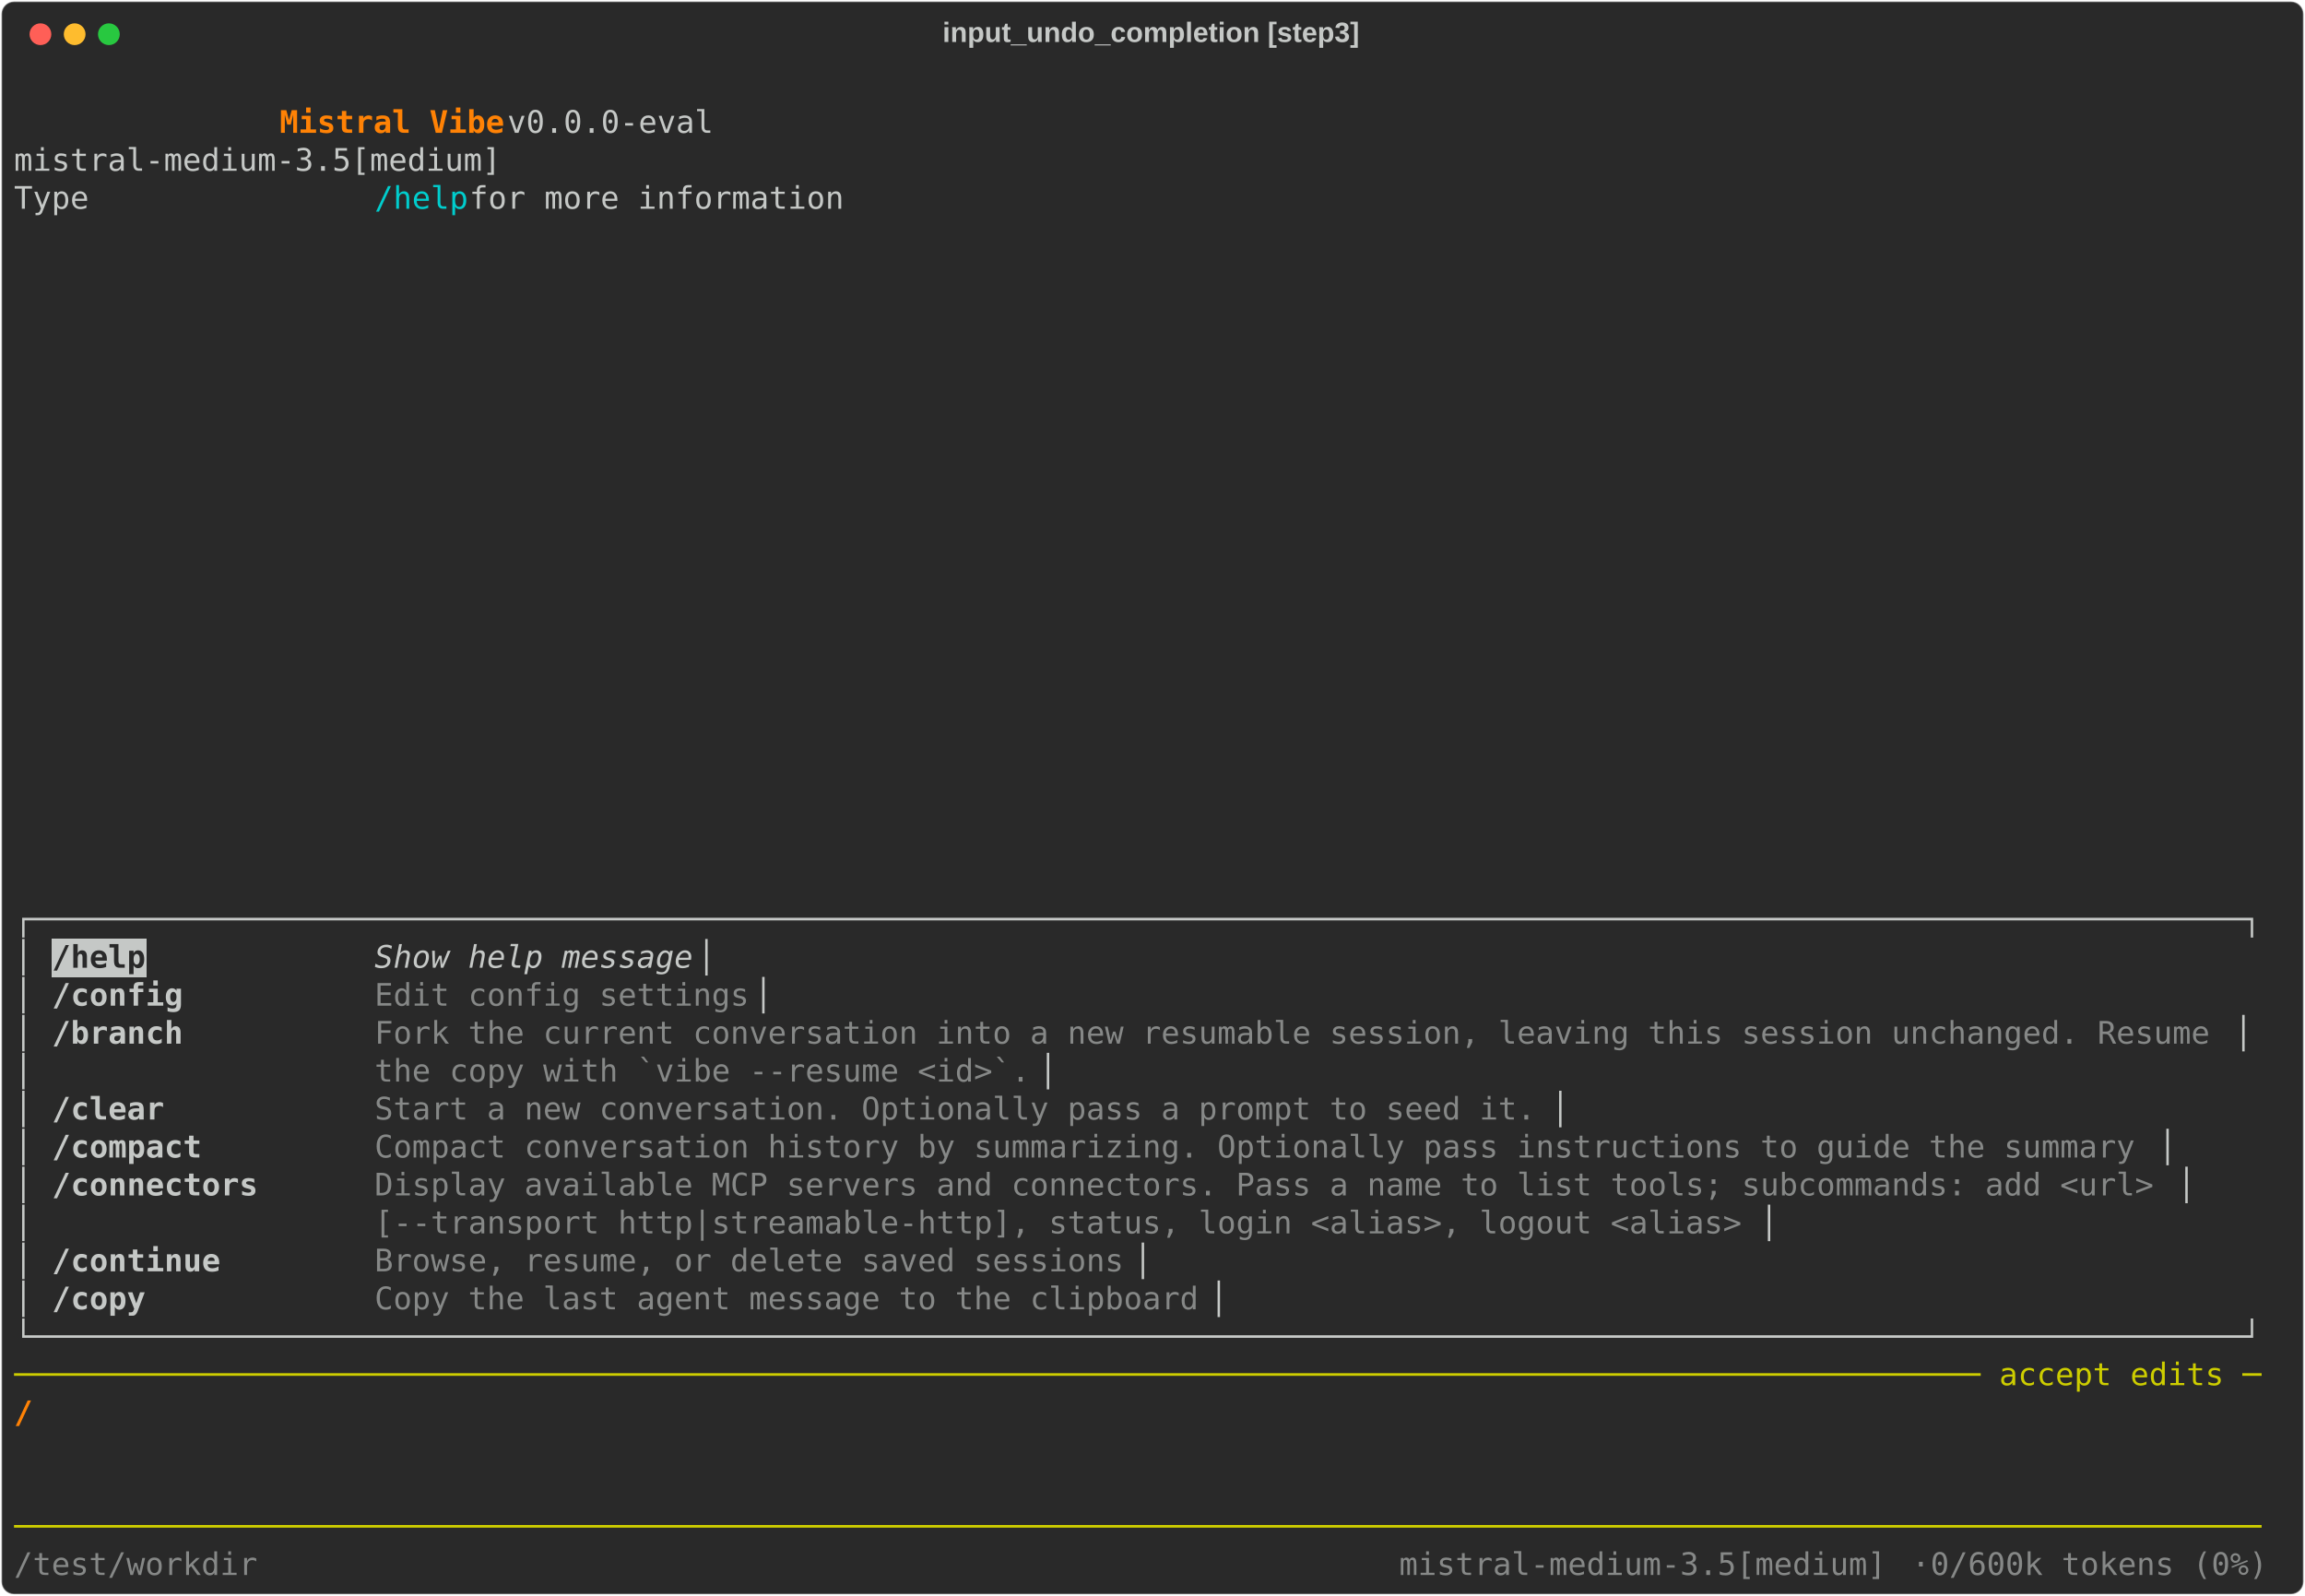
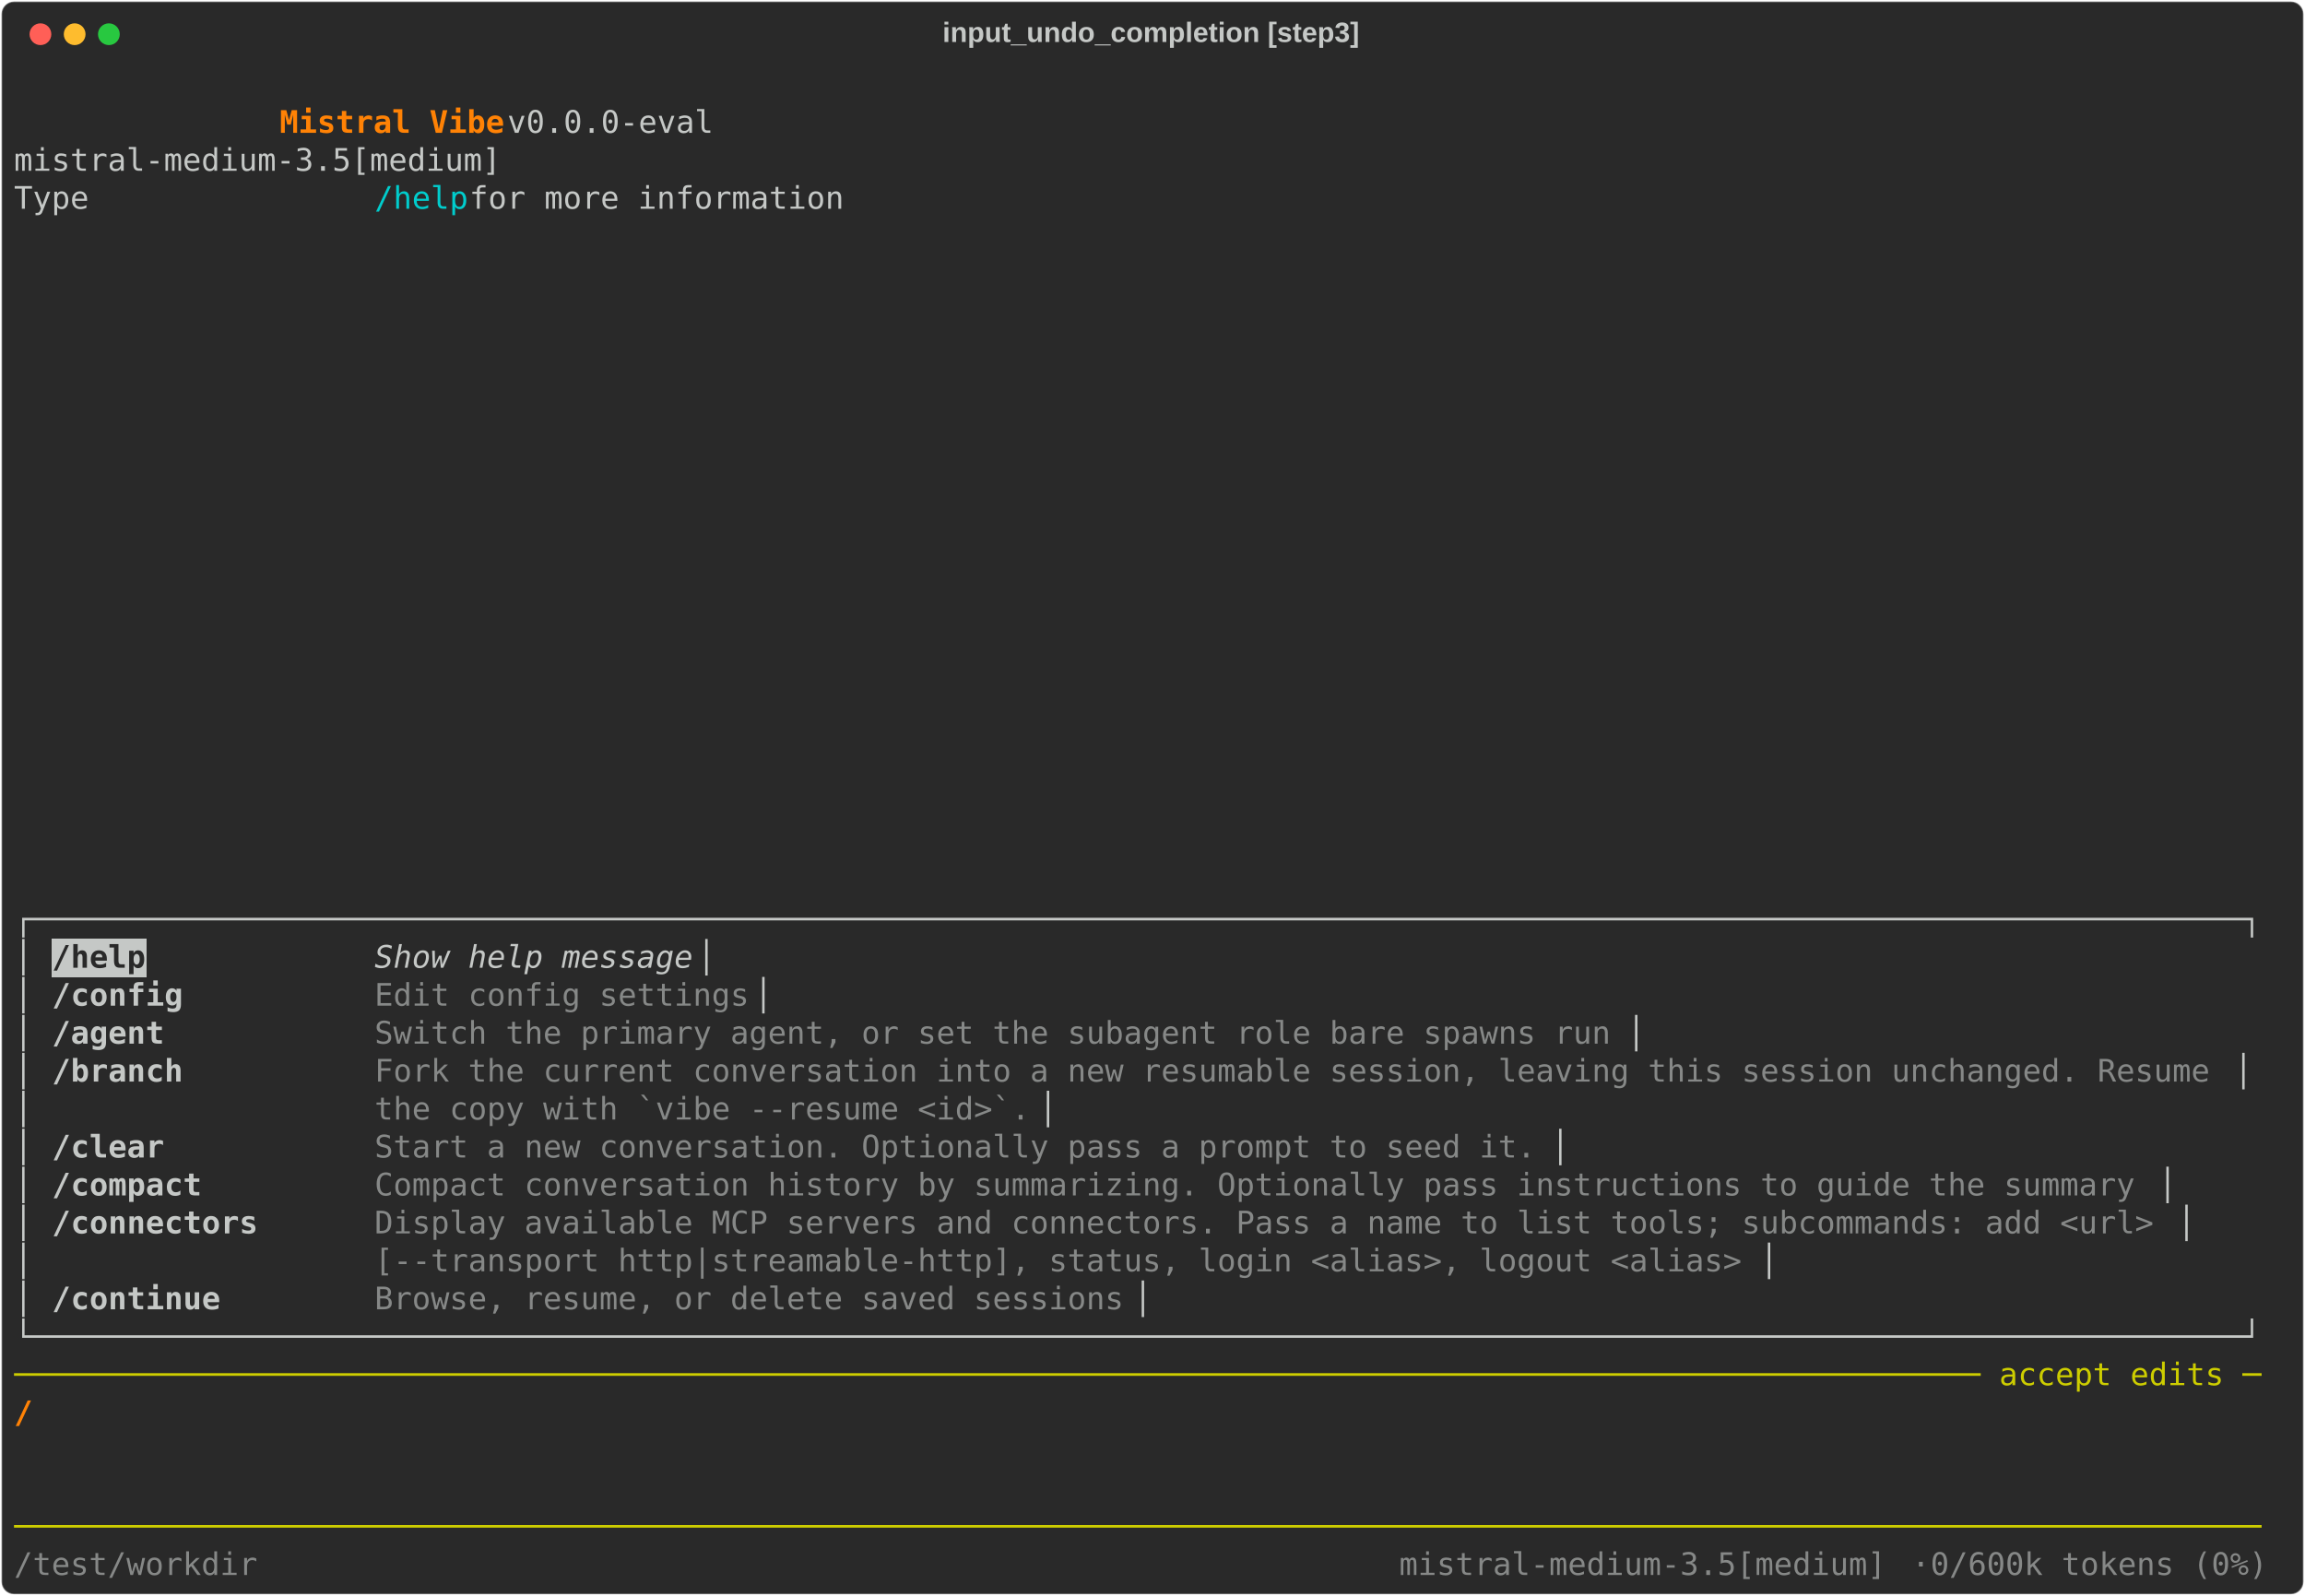
<svg xmlns="http://www.w3.org/2000/svg" class="rich-terminal" viewBox="0 0 1482 1026.0">
  <style>

    @font-face {
        font-family: "Fira Code";
        src: local("FiraCode-Regular"),
                url("https://cdnjs.cloudflare.com/ajax/libs/firacode/6.2.0/woff2/FiraCode-Regular.woff2") format("woff2"),
                url("https://cdnjs.cloudflare.com/ajax/libs/firacode/6.2.0/woff/FiraCode-Regular.woff") format("woff");
        font-style: normal;
        font-weight: 400;
    }
    @font-face {
        font-family: "Fira Code";
        src: local("FiraCode-Bold"),
                url("https://cdnjs.cloudflare.com/ajax/libs/firacode/6.2.0/woff2/FiraCode-Bold.woff2") format("woff2"),
                url("https://cdnjs.cloudflare.com/ajax/libs/firacode/6.2.0/woff/FiraCode-Bold.woff") format("woff");
        font-style: bold;
        font-weight: 700;
    }

    .vibe-matrix {
        font-family: Fira Code, monospace;
        font-size: 20px;
        line-height: 24.4px;
        font-variant-east-asian: full-width;
    }

    .vibe-title {
        font-size: 18px;
        font-weight: bold;
        font-family: arial;
    }

    .vibe-r1 { fill: #c5c8c6 }
.vibe-r2 { fill: #ff8205;font-weight: bold }
.vibe-r3 { fill: #00cdcd }
.vibe-r4 { fill: #292929;font-weight: bold }
.vibe-r5 { fill: #c5c8c6;font-style: italic; }
.vibe-r6 { fill: #c5c8c6;font-weight: bold }
.vibe-r7 { fill: #868887 }
.vibe-r8 { fill: #cdcd00 }
.vibe-r9 { fill: #000000 }
    </style>
  <defs>
    <clipPath id="vibe-clip-terminal">
      <rect x="0" y="0" width="1463.0" height="975.0" />
    </clipPath>
    <clipPath id="vibe-line-0">
      <rect x="0" y="1.5" width="1464" height="24.65" />
    </clipPath>
    <clipPath id="vibe-line-1">
      <rect x="0" y="25.9" width="1464" height="24.65" />
    </clipPath>
    <clipPath id="vibe-line-2">
      <rect x="0" y="50.3" width="1464" height="24.65" />
    </clipPath>
    <clipPath id="vibe-line-3">
      <rect x="0" y="74.7" width="1464" height="24.65" />
    </clipPath>
    <clipPath id="vibe-line-4">
      <rect x="0" y="99.1" width="1464" height="24.65" />
    </clipPath>
    <clipPath id="vibe-line-5">
      <rect x="0" y="123.5" width="1464" height="24.65" />
    </clipPath>
    <clipPath id="vibe-line-6">
      <rect x="0" y="147.9" width="1464" height="24.65" />
    </clipPath>
    <clipPath id="vibe-line-7">
      <rect x="0" y="172.3" width="1464" height="24.65" />
    </clipPath>
    <clipPath id="vibe-line-8">
      <rect x="0" y="196.7" width="1464" height="24.65" />
    </clipPath>
    <clipPath id="vibe-line-9">
      <rect x="0" y="221.1" width="1464" height="24.65" />
    </clipPath>
    <clipPath id="vibe-line-10">
      <rect x="0" y="245.5" width="1464" height="24.65" />
    </clipPath>
    <clipPath id="vibe-line-11">
      <rect x="0" y="269.9" width="1464" height="24.65" />
    </clipPath>
    <clipPath id="vibe-line-12">
      <rect x="0" y="294.3" width="1464" height="24.65" />
    </clipPath>
    <clipPath id="vibe-line-13">
      <rect x="0" y="318.7" width="1464" height="24.65" />
    </clipPath>
    <clipPath id="vibe-line-14">
      <rect x="0" y="343.1" width="1464" height="24.65" />
    </clipPath>
    <clipPath id="vibe-line-15">
      <rect x="0" y="367.5" width="1464" height="24.65" />
    </clipPath>
    <clipPath id="vibe-line-16">
      <rect x="0" y="391.9" width="1464" height="24.65" />
    </clipPath>
    <clipPath id="vibe-line-17">
      <rect x="0" y="416.3" width="1464" height="24.65" />
    </clipPath>
    <clipPath id="vibe-line-18">
      <rect x="0" y="440.7" width="1464" height="24.65" />
    </clipPath>
    <clipPath id="vibe-line-19">
      <rect x="0" y="465.1" width="1464" height="24.65" />
    </clipPath>
    <clipPath id="vibe-line-20">
      <rect x="0" y="489.5" width="1464" height="24.65" />
    </clipPath>
    <clipPath id="vibe-line-21">
      <rect x="0" y="513.9" width="1464" height="24.65" />
    </clipPath>
    <clipPath id="vibe-line-22">
      <rect x="0" y="538.3" width="1464" height="24.65" />
    </clipPath>
    <clipPath id="vibe-line-23">
      <rect x="0" y="562.7" width="1464" height="24.65" />
    </clipPath>
    <clipPath id="vibe-line-24">
      <rect x="0" y="587.1" width="1464" height="24.65" />
    </clipPath>
    <clipPath id="vibe-line-25">
      <rect x="0" y="611.5" width="1464" height="24.65" />
    </clipPath>
    <clipPath id="vibe-line-26">
      <rect x="0" y="635.9" width="1464" height="24.65" />
    </clipPath>
    <clipPath id="vibe-line-27">
      <rect x="0" y="660.3" width="1464" height="24.65" />
    </clipPath>
    <clipPath id="vibe-line-28">
      <rect x="0" y="684.7" width="1464" height="24.65" />
    </clipPath>
    <clipPath id="vibe-line-29">
      <rect x="0" y="709.1" width="1464" height="24.65" />
    </clipPath>
    <clipPath id="vibe-line-30">
      <rect x="0" y="733.5" width="1464" height="24.65" />
    </clipPath>
    <clipPath id="vibe-line-31">
      <rect x="0" y="757.9" width="1464" height="24.65" />
    </clipPath>
    <clipPath id="vibe-line-32">
      <rect x="0" y="782.3" width="1464" height="24.65" />
    </clipPath>
    <clipPath id="vibe-line-33">
      <rect x="0" y="806.7" width="1464" height="24.65" />
    </clipPath>
    <clipPath id="vibe-line-34">
      <rect x="0" y="831.1" width="1464" height="24.65" />
    </clipPath>
    <clipPath id="vibe-line-35">
      <rect x="0" y="855.5" width="1464" height="24.65" />
    </clipPath>
    <clipPath id="vibe-line-36">
      <rect x="0" y="879.9" width="1464" height="24.65" />
    </clipPath>
    <clipPath id="vibe-line-37">
      <rect x="0" y="904.3" width="1464" height="24.65" />
    </clipPath>
    <clipPath id="vibe-line-38">
      <rect x="0" y="928.7" width="1464" height="24.65" />
    </clipPath>
  </defs>
  <rect fill="#292929" stroke="rgba(255,255,255,0.35)" stroke-width="1" x="1" y="1" width="1480" height="1024" rx="8" />
  <text class="vibe-title" fill="#c5c8c6" text-anchor="middle" x="740" y="27">input_undo_completion [step3]</text>
  <g transform="translate(26,22)">
    <circle cx="0" cy="0" r="7" fill="#ff5f57" />
    <circle cx="22" cy="0" r="7" fill="#febc2e" />
    <circle cx="44" cy="0" r="7" fill="#28c840" />
  </g>
  <g transform="translate(9, 41)" clip-path="url(#vibe-clip-terminal)">
    <rect fill="#c5c8c6" x="24.4" y="562.7" width="61" height="24.65" shape-rendering="crispEdges" />
    <g class="vibe-matrix">
      <text class="vibe-r1" x="1464" y="20" textLength="12.2" clip-path="url(#vibe-line-0)">
</text>
      <text class="vibe-r2" x="170.8 183 195.2 207.4 219.6 231.8 244 256.2 268.4 280.6 292.8 305" y="44.4" clip-path="url(#vibe-line-1)" style="font-variant-ligatures:none;font-kerning:none">Mistral Vibe</text>
      <text class="vibe-r1" x="317.2 329.4 341.6 353.8 366 378.2 390.4 402.6 414.8 427 439.2 451.4 463.6 475.8 488 500.2 512.4 524.6 536.8 549 561.2 573.4 585.6 597.8 610 622.2 634.4 646.6 658.8 671 683.2 695.4 707.6 719.8 732 744.2 756.4 768.6 780.8 793 805.2 817.4 829.6 841.8 854 866.2 878.4 890.6 902.8 915 927.2 939.4 951.6 963.8 976 988.2 1000.4 1012.6 1024.8 1037 1049.2 1061.4 1073.6 1085.8 1098 1110.2 1122.4 1134.6 1146.8 1159 1171.2 1183.4 1195.6 1207.8 1220 1232.2 1244.4 1256.6 1268.8 1281 1293.2 1305.4 1317.6 1329.8 1342 1354.2 1366.4 1378.6 1390.8 1403 1415.2 1427.4 1439.6 1451.8" y="44.4" clip-path="url(#vibe-line-1)" style="font-variant-ligatures:none;font-kerning:none"> v0.0.0-eval                                                                                  </text>
      <text class="vibe-r1" x="1464" y="44.4" textLength="12.2" clip-path="url(#vibe-line-1)">
</text>
      <text class="vibe-r1" x="0 12.2 24.4 36.6 48.8 61 73.2 85.4 97.6 109.8 122 134.2 146.4 158.6 170.8 183 195.2 207.4 219.6 231.8 244 256.2 268.4 280.6 292.8 305 317.2 329.4 341.6 353.8 366 378.2 390.4 402.6 414.8 427 439.2 451.4 463.6 475.8 488 500.2 512.4 524.6 536.8 549 561.2 573.4 585.6 597.8 610 622.2 634.4 646.6 658.8 671 683.2 695.4 707.6 719.8 732 744.2 756.4 768.6 780.8 793 805.2 817.4 829.6 841.8 854 866.2 878.4 890.6 902.8 915 927.2 939.4 951.6 963.8 976 988.2 1000.4 1012.6 1024.8 1037 1049.2 1061.4 1073.6 1085.8 1098 1110.2 1122.4 1134.6 1146.8 1159 1171.2 1183.4 1195.6 1207.8 1220 1232.2 1244.4 1256.6 1268.8 1281 1293.2 1305.4 1317.6 1329.8 1342 1354.2 1366.4 1378.6 1390.8 1403 1415.2 1427.4 1439.6 1451.8" y="68.8" clip-path="url(#vibe-line-2)" style="font-variant-ligatures:none;font-kerning:none">              mistral-medium-3.5[medium]                                                                                </text>
      <text class="vibe-r1" x="1464" y="68.8" textLength="12.2" clip-path="url(#vibe-line-2)">
</text>
      <text class="vibe-r1" x="0 12.2 24.4 36.6 48.8 61 73.2 85.4 97.6 109.8 122 134.2 146.4 158.6 170.8 183 195.2 207.4 219.6" y="93.2" clip-path="url(#vibe-line-3)" style="font-variant-ligatures:none;font-kerning:none">              Type </text>
      <text class="vibe-r3" x="231.8 244 256.2 268.4 280.6" y="93.2" clip-path="url(#vibe-line-3)" style="font-variant-ligatures:none;font-kerning:none">/help</text>
      <text class="vibe-r1" x="292.8 305 317.2 329.4 341.6 353.8 366 378.2 390.4 402.6 414.8 427 439.2 451.4 463.6 475.8 488 500.2 512.4 524.6 536.8 549 561.2 573.4 585.6 597.8 610 622.2 634.4 646.6 658.8 671 683.2 695.4 707.6 719.8 732 744.2 756.4 768.6 780.8 793 805.2 817.4 829.6 841.8 854 866.2 878.4 890.6 902.8 915 927.2 939.4 951.6 963.8 976 988.2 1000.4 1012.6 1024.8 1037 1049.2 1061.4 1073.6 1085.8 1098 1110.2 1122.4 1134.6 1146.8 1159 1171.2 1183.4 1195.6 1207.8 1220 1232.2 1244.4 1256.6 1268.8 1281 1293.2 1305.4 1317.6 1329.8 1342 1354.2 1366.4 1378.6 1390.8 1403 1415.2 1427.4 1439.6 1451.8" y="93.2" clip-path="url(#vibe-line-3)" style="font-variant-ligatures:none;font-kerning:none"> for more information                                                                           </text>
      <text class="vibe-r1" x="1464" y="93.2" textLength="12.2" clip-path="url(#vibe-line-3)">
</text>
      <text class="vibe-r1" x="1464" y="117.6" textLength="12.2" clip-path="url(#vibe-line-4)">
</text>
      <text class="vibe-r1" x="1464" y="142" textLength="12.2" clip-path="url(#vibe-line-5)">
</text>
      <text class="vibe-r1" x="1464" y="166.4" textLength="12.2" clip-path="url(#vibe-line-6)">
</text>
      <text class="vibe-r1" x="1464" y="190.8" textLength="12.2" clip-path="url(#vibe-line-7)">
</text>
      <text class="vibe-r1" x="1464" y="215.2" textLength="12.2" clip-path="url(#vibe-line-8)">
</text>
      <text class="vibe-r1" x="1464" y="239.6" textLength="12.2" clip-path="url(#vibe-line-9)">
</text>
      <text class="vibe-r1" x="1464" y="264" textLength="12.2" clip-path="url(#vibe-line-10)">
</text>
      <text class="vibe-r1" x="1464" y="288.4" textLength="12.2" clip-path="url(#vibe-line-11)">
</text>
      <text class="vibe-r1" x="1464" y="312.8" textLength="12.2" clip-path="url(#vibe-line-12)">
</text>
      <text class="vibe-r1" x="1464" y="337.2" textLength="12.2" clip-path="url(#vibe-line-13)">
</text>
      <text class="vibe-r1" x="1464" y="361.6" textLength="12.2" clip-path="url(#vibe-line-14)">
</text>
      <text class="vibe-r1" x="1464" y="386" textLength="12.2" clip-path="url(#vibe-line-15)">
</text>
      <text class="vibe-r1" x="1464" y="410.4" textLength="12.2" clip-path="url(#vibe-line-16)">
</text>
      <text class="vibe-r1" x="1464" y="434.8" textLength="12.2" clip-path="url(#vibe-line-17)">
</text>
      <text class="vibe-r1" x="1464" y="459.2" textLength="12.2" clip-path="url(#vibe-line-18)">
</text>
      <text class="vibe-r1" x="1464" y="483.6" textLength="12.2" clip-path="url(#vibe-line-19)">
</text>
      <text class="vibe-r1" x="1464" y="508" textLength="12.2" clip-path="url(#vibe-line-20)">
</text>
      <text class="vibe-r1" x="1464" y="532.4" textLength="12.2" clip-path="url(#vibe-line-21)">
</text>
      <text class="vibe-r1" x="0 12.2 24.4 36.6 48.8 61 73.2 85.4 97.6 109.8 122 134.2 146.4 158.6 170.8 183 195.2 207.4 219.6 231.8 244 256.2 268.4 280.6 292.8 305 317.2 329.4 341.6 353.8 366 378.2 390.4 402.6 414.8 427 439.2 451.4 463.6 475.8 488 500.2 512.4 524.6 536.8 549 561.2 573.4 585.6 597.8 610 622.2 634.4 646.6 658.8 671 683.2 695.4 707.6 719.8 732 744.2 756.4 768.6 780.8 793 805.2 817.4 829.6 841.8 854 866.2 878.4 890.6 902.8 915 927.2 939.4 951.6 963.8 976 988.2 1000.4 1012.6 1024.8 1037 1049.2 1061.4 1073.6 1085.8 1098 1110.2 1122.4 1134.6 1146.8 1159 1171.2 1183.4 1195.6 1207.8 1220 1232.2 1244.4 1256.6 1268.8 1281 1293.2 1305.4 1317.6 1329.8 1342 1354.2 1366.4 1378.6 1390.8 1403 1415.2 1427.4 1439.6 1451.8" y="556.8" clip-path="url(#vibe-line-22)" style="font-variant-ligatures:none;font-kerning:none">┌──────────────────────────────────────────────────────────────────────────────────────────────────────────────────────┐</text>
      <text class="vibe-r1" x="1464" y="556.8" textLength="12.2" clip-path="url(#vibe-line-22)">
</text>
      <text class="vibe-r1" x="0 12.2" y="581.2" clip-path="url(#vibe-line-23)" style="font-variant-ligatures:none;font-kerning:none">│ </text>
      <text class="vibe-r4" x="24.4 36.6 48.8 61 73.2" y="581.2" clip-path="url(#vibe-line-23)" style="font-variant-ligatures:none;font-kerning:none">/help</text>
      <text class="vibe-r5" x="231.8 244 256.2 268.4 280.6 292.8 305 317.2 329.4 341.6 353.8 366 378.2 390.4 402.6 414.8 427" y="581.2" clip-path="url(#vibe-line-23)" style="font-variant-ligatures:none;font-kerning:none">Show help message</text>
      <text class="vibe-r1" x="439.2 451.4 463.6 475.8 488 500.2 512.4 524.6 536.8 549 561.2 573.4 585.6 597.8 610 622.2 634.4 646.6 658.8 671 683.2 695.4 707.6 719.8 732 744.2 756.4 768.6 780.8 793 805.2 817.4 829.6 841.8 854 866.2 878.4 890.6 902.8 915 927.2 939.4 951.6 963.8 976 988.2 1000.4 1012.6 1024.8 1037 1049.2 1061.4 1073.6 1085.8 1098 1110.2 1122.4 1134.6 1146.8 1159 1171.2 1183.4 1195.6 1207.8 1220 1232.2 1244.4 1256.6 1268.8 1281 1293.2 1305.4 1317.6 1329.8 1342 1354.2 1366.4 1378.6 1390.8 1403 1415.2 1427.4 1439.6 1451.8" y="581.2" clip-path="url(#vibe-line-23)" style="font-variant-ligatures:none;font-kerning:none">                                                                                   │</text>
      <text class="vibe-r1" x="1464" y="581.2" textLength="12.2" clip-path="url(#vibe-line-23)">
</text>
      <text class="vibe-r1" x="0 12.2" y="605.6" clip-path="url(#vibe-line-24)" style="font-variant-ligatures:none;font-kerning:none">│ </text>
      <text class="vibe-r6" x="24.4 36.6 48.8 61 73.2 85.4 97.6" y="605.6" clip-path="url(#vibe-line-24)" style="font-variant-ligatures:none;font-kerning:none">/config</text>
      <text class="vibe-r7" x="231.8 244 256.2 268.4 280.6 292.8 305 317.2 329.4 341.6 353.8 366 378.2 390.4 402.6 414.8 427 439.2 451.4 463.6" y="605.6" clip-path="url(#vibe-line-24)" style="font-variant-ligatures:none;font-kerning:none">Edit config settings</text>
      <text class="vibe-r1" x="475.8 488 500.2 512.4 524.6 536.8 549 561.2 573.4 585.6 597.8 610 622.2 634.4 646.6 658.8 671 683.2 695.4 707.6 719.8 732 744.2 756.4 768.6 780.8 793 805.2 817.4 829.6 841.8 854 866.2 878.4 890.6 902.8 915 927.2 939.4 951.6 963.8 976 988.2 1000.4 1012.6 1024.8 1037 1049.2 1061.4 1073.6 1085.8 1098 1110.2 1122.4 1134.6 1146.8 1159 1171.2 1183.4 1195.6 1207.8 1220 1232.2 1244.4 1256.6 1268.8 1281 1293.2 1305.4 1317.6 1329.8 1342 1354.2 1366.4 1378.6 1390.8 1403 1415.2 1427.4 1439.6 1451.8" y="605.6" clip-path="url(#vibe-line-24)" style="font-variant-ligatures:none;font-kerning:none">                                                                                │</text>
      <text class="vibe-r1" x="1464" y="605.6" textLength="12.2" clip-path="url(#vibe-line-24)">
</text>
      <text class="vibe-r1" x="0 12.2" y="630" clip-path="url(#vibe-line-25)" style="font-variant-ligatures:none;font-kerning:none">│ </text>
-       <text class="vibe-r6" x="24.4 36.6 48.8 61 73.2 85.4 97.6" y="630" clip-path="url(#vibe-line-25)" style="font-variant-ligatures:none;font-kerning:none">/branch</text>
-       <text class="vibe-r7" x="231.8 244 256.2 268.4 280.6 292.8 305 317.2 329.4 341.6 353.8 366 378.2 390.4 402.6 414.8 427 439.2 451.4 463.6 475.8 488 500.2 512.4 524.6 536.8 549 561.2 573.4 585.6 597.8 610 622.2 634.4 646.6 658.8 671 683.2 695.4 707.6 719.8 732 744.2 756.4 768.6 780.8 793 805.2 817.4 829.6 841.8 854 866.2 878.4 890.6 902.8 915 927.2 939.4 951.6 963.8 976 988.2 1000.4 1012.6 1024.8 1037 1049.2 1061.4 1073.6 1085.8 1098 1110.2 1122.4 1134.6 1146.8 1159 1171.2 1183.4 1195.6 1207.8 1220 1232.2 1244.4 1256.6 1268.8 1281 1293.2 1305.4 1317.6 1329.8 1342 1354.2 1366.4 1378.6 1390.8 1403 1415.2" y="630" clip-path="url(#vibe-line-25)" style="font-variant-ligatures:none;font-kerning:none">Fork the current conversation into a new resumable session, leaving this session unchanged. Resume</text>
-       <text class="vibe-r1" x="1427.4 1439.6 1451.8" y="630" clip-path="url(#vibe-line-25)" style="font-variant-ligatures:none;font-kerning:none">  │</text>
+       <text class="vibe-r6" x="24.4 36.6 48.8 61 73.2 85.4" y="630" clip-path="url(#vibe-line-25)" style="font-variant-ligatures:none;font-kerning:none">/agent</text>
+       <text class="vibe-r7" x="231.8 244 256.2 268.4 280.6 292.8 305 317.2 329.4 341.6 353.8 366 378.2 390.4 402.6 414.8 427 439.2 451.4 463.6 475.8 488 500.2 512.4 524.6 536.8 549 561.2 573.4 585.6 597.8 610 622.2 634.4 646.6 658.8 671 683.2 695.4 707.6 719.8 732 744.2 756.4 768.6 780.8 793 805.2 817.4 829.6 841.8 854 866.2 878.4 890.6 902.8 915 927.2 939.4 951.6 963.8 976 988.2 1000.4 1012.6 1024.8" y="630" clip-path="url(#vibe-line-25)" style="font-variant-ligatures:none;font-kerning:none">Switch the primary agent, or set the subagent role bare spawns run</text>
+       <text class="vibe-r1" x="1037 1049.2 1061.4 1073.6 1085.8 1098 1110.2 1122.4 1134.6 1146.8 1159 1171.2 1183.4 1195.6 1207.8 1220 1232.2 1244.4 1256.6 1268.8 1281 1293.2 1305.4 1317.6 1329.8 1342 1354.2 1366.4 1378.6 1390.8 1403 1415.2 1427.4 1439.6 1451.8" y="630" clip-path="url(#vibe-line-25)" style="font-variant-ligatures:none;font-kerning:none">                                  │</text>
      <text class="vibe-r1" x="1464" y="630" textLength="12.2" clip-path="url(#vibe-line-25)">
</text>
-       <text class="vibe-r1" x="0 12.2 24.4 36.6 48.8 61 73.2 85.4 97.6 109.8 122 134.2 146.4 158.6 170.8 183 195.2 207.4 219.6" y="654.4" clip-path="url(#vibe-line-26)" style="font-variant-ligatures:none;font-kerning:none">│                  </text>
-       <text class="vibe-r7" x="231.8 244 256.2 268.4 280.6 292.8 305 317.2 329.4 341.6 353.8 366 378.2 390.4 402.6 414.8 427 439.2 451.4 463.6 475.8 488 500.2 512.4 524.6 536.8 549 561.2 573.4 585.6 597.8 610 622.2 634.4 646.6" y="654.4" clip-path="url(#vibe-line-26)" style="font-variant-ligatures:none;font-kerning:none">the copy with `vibe --resume &lt;id&gt;`.</text>
-       <text class="vibe-r1" x="658.8 671 683.2 695.4 707.6 719.8 732 744.2 756.4 768.6 780.8 793 805.2 817.4 829.6 841.8 854 866.2 878.4 890.6 902.8 915 927.2 939.4 951.6 963.8 976 988.2 1000.4 1012.6 1024.8 1037 1049.2 1061.4 1073.6 1085.8 1098 1110.2 1122.4 1134.6 1146.8 1159 1171.2 1183.4 1195.6 1207.8 1220 1232.2 1244.4 1256.6 1268.8 1281 1293.2 1305.4 1317.6 1329.8 1342 1354.2 1366.4 1378.6 1390.8 1403 1415.2 1427.4 1439.6 1451.8" y="654.4" clip-path="url(#vibe-line-26)" style="font-variant-ligatures:none;font-kerning:none">                                                                 │</text>
+       <text class="vibe-r1" x="0 12.2" y="654.4" clip-path="url(#vibe-line-26)" style="font-variant-ligatures:none;font-kerning:none">│ </text>
+       <text class="vibe-r6" x="24.4 36.6 48.8 61 73.2 85.4 97.6" y="654.4" clip-path="url(#vibe-line-26)" style="font-variant-ligatures:none;font-kerning:none">/branch</text>
+       <text class="vibe-r7" x="231.8 244 256.2 268.4 280.6 292.8 305 317.2 329.4 341.6 353.8 366 378.2 390.4 402.6 414.8 427 439.2 451.4 463.6 475.8 488 500.2 512.4 524.6 536.8 549 561.2 573.4 585.6 597.8 610 622.2 634.4 646.6 658.8 671 683.2 695.4 707.6 719.8 732 744.2 756.4 768.6 780.8 793 805.2 817.4 829.6 841.8 854 866.2 878.4 890.6 902.8 915 927.2 939.4 951.6 963.8 976 988.2 1000.4 1012.6 1024.8 1037 1049.2 1061.4 1073.6 1085.8 1098 1110.2 1122.4 1134.6 1146.8 1159 1171.2 1183.4 1195.6 1207.8 1220 1232.2 1244.4 1256.6 1268.8 1281 1293.2 1305.4 1317.6 1329.8 1342 1354.2 1366.4 1378.6 1390.8 1403 1415.2" y="654.4" clip-path="url(#vibe-line-26)" style="font-variant-ligatures:none;font-kerning:none">Fork the current conversation into a new resumable session, leaving this session unchanged. Resume</text>
+       <text class="vibe-r1" x="1427.4 1439.6 1451.8" y="654.4" clip-path="url(#vibe-line-26)" style="font-variant-ligatures:none;font-kerning:none">  │</text>
      <text class="vibe-r1" x="1464" y="654.4" textLength="12.2" clip-path="url(#vibe-line-26)">
</text>
-       <text class="vibe-r1" x="0 12.2" y="678.8" clip-path="url(#vibe-line-27)" style="font-variant-ligatures:none;font-kerning:none">│ </text>
-       <text class="vibe-r6" x="24.4 36.6 48.8 61 73.2 85.4" y="678.8" clip-path="url(#vibe-line-27)" style="font-variant-ligatures:none;font-kerning:none">/clear</text>
-       <text class="vibe-r7" x="231.8 244 256.2 268.4 280.6 292.8 305 317.2 329.4 341.6 353.8 366 378.2 390.4 402.6 414.8 427 439.2 451.4 463.6 475.8 488 500.2 512.4 524.6 536.8 549 561.2 573.4 585.6 597.8 610 622.2 634.4 646.6 658.8 671 683.2 695.4 707.6 719.8 732 744.2 756.4 768.6 780.8 793 805.2 817.4 829.6 841.8 854 866.2 878.4 890.6 902.8 915 927.2 939.4 951.6 963.8 976" y="678.8" clip-path="url(#vibe-line-27)" style="font-variant-ligatures:none;font-kerning:none">Start a new conversation. Optionally pass a prompt to seed it.</text>
-       <text class="vibe-r1" x="988.2 1000.4 1012.6 1024.8 1037 1049.2 1061.4 1073.6 1085.8 1098 1110.2 1122.4 1134.6 1146.8 1159 1171.2 1183.4 1195.6 1207.8 1220 1232.2 1244.4 1256.6 1268.8 1281 1293.2 1305.4 1317.6 1329.8 1342 1354.2 1366.4 1378.6 1390.8 1403 1415.2 1427.4 1439.6 1451.8" y="678.8" clip-path="url(#vibe-line-27)" style="font-variant-ligatures:none;font-kerning:none">                                      │</text>
+       <text class="vibe-r1" x="0 12.2 24.4 36.6 48.8 61 73.2 85.4 97.6 109.8 122 134.2 146.4 158.6 170.8 183 195.2 207.4 219.6" y="678.8" clip-path="url(#vibe-line-27)" style="font-variant-ligatures:none;font-kerning:none">│                  </text>
+       <text class="vibe-r7" x="231.8 244 256.2 268.4 280.6 292.8 305 317.2 329.4 341.6 353.8 366 378.2 390.4 402.6 414.8 427 439.2 451.4 463.6 475.8 488 500.2 512.4 524.6 536.8 549 561.2 573.4 585.6 597.8 610 622.2 634.4 646.6" y="678.8" clip-path="url(#vibe-line-27)" style="font-variant-ligatures:none;font-kerning:none">the copy with `vibe --resume &lt;id&gt;`.</text>
+       <text class="vibe-r1" x="658.8 671 683.2 695.4 707.6 719.8 732 744.2 756.4 768.6 780.8 793 805.2 817.4 829.6 841.8 854 866.2 878.4 890.6 902.8 915 927.2 939.4 951.6 963.8 976 988.2 1000.4 1012.6 1024.8 1037 1049.2 1061.4 1073.6 1085.8 1098 1110.2 1122.4 1134.6 1146.8 1159 1171.2 1183.4 1195.6 1207.8 1220 1232.2 1244.4 1256.6 1268.8 1281 1293.2 1305.4 1317.6 1329.8 1342 1354.2 1366.4 1378.6 1390.8 1403 1415.2 1427.4 1439.6 1451.8" y="678.8" clip-path="url(#vibe-line-27)" style="font-variant-ligatures:none;font-kerning:none">                                                                 │</text>
      <text class="vibe-r1" x="1464" y="678.8" textLength="12.2" clip-path="url(#vibe-line-27)">
</text>
      <text class="vibe-r1" x="0 12.2" y="703.2" clip-path="url(#vibe-line-28)" style="font-variant-ligatures:none;font-kerning:none">│ </text>
-       <text class="vibe-r6" x="24.4 36.6 48.8 61 73.2 85.4 97.6 109.8" y="703.2" clip-path="url(#vibe-line-28)" style="font-variant-ligatures:none;font-kerning:none">/compact</text>
-       <text class="vibe-r7" x="231.8 244 256.2 268.4 280.6 292.8 305 317.2 329.4 341.6 353.8 366 378.2 390.4 402.6 414.8 427 439.2 451.4 463.6 475.8 488 500.2 512.4 524.6 536.8 549 561.2 573.4 585.6 597.8 610 622.2 634.4 646.6 658.8 671 683.2 695.4 707.6 719.8 732 744.2 756.4 768.6 780.8 793 805.2 817.4 829.6 841.8 854 866.2 878.4 890.6 902.8 915 927.2 939.4 951.6 963.8 976 988.2 1000.4 1012.6 1024.8 1037 1049.2 1061.4 1073.6 1085.8 1098 1110.2 1122.4 1134.6 1146.8 1159 1171.2 1183.4 1195.6 1207.8 1220 1232.2 1244.4 1256.6 1268.8 1281 1293.2 1305.4 1317.6 1329.8 1342 1354.2 1366.4" y="703.2" clip-path="url(#vibe-line-28)" style="font-variant-ligatures:none;font-kerning:none">Compact conversation history by summarizing. Optionally pass instructions to guide the summary</text>
-       <text class="vibe-r1" x="1378.6 1390.8 1403 1415.2 1427.4 1439.6 1451.8" y="703.2" clip-path="url(#vibe-line-28)" style="font-variant-ligatures:none;font-kerning:none">      │</text>
+       <text class="vibe-r6" x="24.4 36.6 48.8 61 73.2 85.4" y="703.2" clip-path="url(#vibe-line-28)" style="font-variant-ligatures:none;font-kerning:none">/clear</text>
+       <text class="vibe-r7" x="231.8 244 256.2 268.4 280.6 292.8 305 317.2 329.4 341.6 353.8 366 378.2 390.4 402.6 414.8 427 439.2 451.4 463.6 475.8 488 500.2 512.4 524.6 536.8 549 561.2 573.4 585.6 597.8 610 622.2 634.4 646.6 658.8 671 683.2 695.4 707.6 719.8 732 744.2 756.4 768.6 780.8 793 805.2 817.4 829.6 841.8 854 866.2 878.4 890.6 902.8 915 927.2 939.4 951.6 963.8 976" y="703.2" clip-path="url(#vibe-line-28)" style="font-variant-ligatures:none;font-kerning:none">Start a new conversation. Optionally pass a prompt to seed it.</text>
+       <text class="vibe-r1" x="988.2 1000.4 1012.6 1024.8 1037 1049.2 1061.4 1073.6 1085.8 1098 1110.2 1122.4 1134.6 1146.8 1159 1171.2 1183.4 1195.6 1207.8 1220 1232.2 1244.4 1256.6 1268.8 1281 1293.2 1305.4 1317.6 1329.8 1342 1354.2 1366.4 1378.6 1390.8 1403 1415.2 1427.4 1439.6 1451.8" y="703.2" clip-path="url(#vibe-line-28)" style="font-variant-ligatures:none;font-kerning:none">                                      │</text>
      <text class="vibe-r1" x="1464" y="703.2" textLength="12.2" clip-path="url(#vibe-line-28)">
</text>
      <text class="vibe-r1" x="0 12.2" y="727.6" clip-path="url(#vibe-line-29)" style="font-variant-ligatures:none;font-kerning:none">│ </text>
-       <text class="vibe-r6" x="24.4 36.6 48.8 61 73.2 85.4 97.6 109.8 122 134.2 146.4" y="727.6" clip-path="url(#vibe-line-29)" style="font-variant-ligatures:none;font-kerning:none">/connectors</text>
-       <text class="vibe-r7" x="231.8 244 256.2 268.4 280.6 292.8 305 317.2 329.4 341.6 353.8 366 378.2 390.4 402.6 414.8 427 439.2 451.4 463.6 475.8 488 500.2 512.4 524.6 536.8 549 561.2 573.4 585.6 597.8 610 622.2 634.4 646.6 658.8 671 683.2 695.4 707.6 719.8 732 744.2 756.4 768.6 780.8 793 805.2 817.4 829.6 841.8 854 866.2 878.4 890.6 902.8 915 927.2 939.4 951.6 963.8 976 988.2 1000.4 1012.6 1024.8 1037 1049.2 1061.4 1073.6 1085.8 1098 1110.2 1122.4 1134.6 1146.8 1159 1171.2 1183.4 1195.6 1207.8 1220 1232.2 1244.4 1256.6 1268.8 1281 1293.2 1305.4 1317.6 1329.8 1342 1354.2 1366.4 1378.6" y="727.6" clip-path="url(#vibe-line-29)" style="font-variant-ligatures:none;font-kerning:none">Display available MCP servers and connectors. Pass a name to list tools; subcommands: add &lt;url&gt;</text>
-       <text class="vibe-r1" x="1390.8 1403 1415.2 1427.4 1439.6 1451.8" y="727.6" clip-path="url(#vibe-line-29)" style="font-variant-ligatures:none;font-kerning:none">     │</text>
+       <text class="vibe-r6" x="24.4 36.6 48.8 61 73.2 85.4 97.6 109.8" y="727.6" clip-path="url(#vibe-line-29)" style="font-variant-ligatures:none;font-kerning:none">/compact</text>
+       <text class="vibe-r7" x="231.8 244 256.2 268.4 280.6 292.8 305 317.2 329.4 341.6 353.8 366 378.2 390.4 402.6 414.8 427 439.2 451.4 463.6 475.8 488 500.2 512.4 524.6 536.8 549 561.2 573.4 585.6 597.8 610 622.2 634.4 646.6 658.8 671 683.2 695.4 707.6 719.8 732 744.2 756.4 768.6 780.8 793 805.2 817.4 829.6 841.8 854 866.2 878.4 890.6 902.8 915 927.2 939.4 951.6 963.8 976 988.2 1000.4 1012.6 1024.8 1037 1049.2 1061.4 1073.6 1085.8 1098 1110.2 1122.4 1134.6 1146.8 1159 1171.2 1183.4 1195.6 1207.8 1220 1232.2 1244.4 1256.6 1268.8 1281 1293.2 1305.4 1317.6 1329.8 1342 1354.2 1366.4" y="727.6" clip-path="url(#vibe-line-29)" style="font-variant-ligatures:none;font-kerning:none">Compact conversation history by summarizing. Optionally pass instructions to guide the summary</text>
+       <text class="vibe-r1" x="1378.6 1390.8 1403 1415.2 1427.4 1439.6 1451.8" y="727.6" clip-path="url(#vibe-line-29)" style="font-variant-ligatures:none;font-kerning:none">      │</text>
      <text class="vibe-r1" x="1464" y="727.6" textLength="12.2" clip-path="url(#vibe-line-29)">
</text>
-       <text class="vibe-r1" x="0 12.2 24.4 36.6 48.8 61 73.2 85.4 97.6 109.8 122 134.2 146.4 158.6 170.8 183 195.2 207.4 219.6" y="752" clip-path="url(#vibe-line-30)" style="font-variant-ligatures:none;font-kerning:none">│                  </text>
-       <text class="vibe-r7" x="231.8 244 256.2 268.4 280.6 292.8 305 317.2 329.4 341.6 353.8 366 378.2 390.4 402.6 414.8 427 439.2 451.4 463.6 475.8 488 500.2 512.4 524.6 536.8 549 561.2 573.4 585.6 597.8 610 622.2 634.4 646.6 658.8 671 683.2 695.4 707.6 719.8 732 744.2 756.4 768.6 780.8 793 805.2 817.4 829.6 841.8 854 866.2 878.4 890.6 902.8 915 927.2 939.4 951.6 963.8 976 988.2 1000.4 1012.6 1024.8 1037 1049.2 1061.4 1073.6 1085.8 1098 1110.2" y="752" clip-path="url(#vibe-line-30)" style="font-variant-ligatures:none;font-kerning:none">[--transport http|streamable-http], status, login &lt;alias&gt;, logout &lt;alias&gt;</text>
-       <text class="vibe-r1" x="1122.4 1134.6 1146.8 1159 1171.2 1183.4 1195.6 1207.8 1220 1232.2 1244.4 1256.6 1268.8 1281 1293.2 1305.4 1317.6 1329.8 1342 1354.2 1366.4 1378.6 1390.8 1403 1415.2 1427.4 1439.6 1451.8" y="752" clip-path="url(#vibe-line-30)" style="font-variant-ligatures:none;font-kerning:none">                           │</text>
+       <text class="vibe-r1" x="0 12.2" y="752" clip-path="url(#vibe-line-30)" style="font-variant-ligatures:none;font-kerning:none">│ </text>
+       <text class="vibe-r6" x="24.4 36.6 48.8 61 73.2 85.4 97.6 109.8 122 134.2 146.4" y="752" clip-path="url(#vibe-line-30)" style="font-variant-ligatures:none;font-kerning:none">/connectors</text>
+       <text class="vibe-r7" x="231.8 244 256.2 268.4 280.6 292.8 305 317.2 329.4 341.6 353.8 366 378.2 390.4 402.6 414.8 427 439.2 451.4 463.6 475.8 488 500.2 512.4 524.6 536.8 549 561.2 573.4 585.6 597.8 610 622.2 634.4 646.6 658.8 671 683.2 695.4 707.6 719.8 732 744.2 756.4 768.6 780.8 793 805.2 817.4 829.6 841.8 854 866.2 878.4 890.6 902.8 915 927.2 939.4 951.6 963.8 976 988.2 1000.4 1012.6 1024.8 1037 1049.2 1061.4 1073.6 1085.8 1098 1110.2 1122.4 1134.6 1146.8 1159 1171.2 1183.4 1195.6 1207.8 1220 1232.2 1244.4 1256.6 1268.8 1281 1293.2 1305.4 1317.6 1329.8 1342 1354.2 1366.4 1378.6" y="752" clip-path="url(#vibe-line-30)" style="font-variant-ligatures:none;font-kerning:none">Display available MCP servers and connectors. Pass a name to list tools; subcommands: add &lt;url&gt;</text>
+       <text class="vibe-r1" x="1390.8 1403 1415.2 1427.4 1439.6 1451.8" y="752" clip-path="url(#vibe-line-30)" style="font-variant-ligatures:none;font-kerning:none">     │</text>
      <text class="vibe-r1" x="1464" y="752" textLength="12.2" clip-path="url(#vibe-line-30)">
</text>
-       <text class="vibe-r1" x="0 12.2" y="776.4" clip-path="url(#vibe-line-31)" style="font-variant-ligatures:none;font-kerning:none">│ </text>
-       <text class="vibe-r6" x="24.4 36.6 48.8 61 73.2 85.4 97.6 109.8 122" y="776.4" clip-path="url(#vibe-line-31)" style="font-variant-ligatures:none;font-kerning:none">/continue</text>
-       <text class="vibe-r7" x="231.8 244 256.2 268.4 280.6 292.8 305 317.2 329.4 341.6 353.8 366 378.2 390.4 402.6 414.8 427 439.2 451.4 463.6 475.8 488 500.2 512.4 524.6 536.8 549 561.2 573.4 585.6 597.8 610 622.2 634.4 646.6 658.8 671 683.2 695.4 707.6" y="776.4" clip-path="url(#vibe-line-31)" style="font-variant-ligatures:none;font-kerning:none">Browse, resume, or delete saved sessions</text>
-       <text class="vibe-r1" x="719.8 732 744.2 756.4 768.6 780.8 793 805.2 817.4 829.6 841.8 854 866.2 878.4 890.6 902.8 915 927.2 939.4 951.6 963.8 976 988.2 1000.4 1012.6 1024.8 1037 1049.2 1061.4 1073.6 1085.8 1098 1110.2 1122.4 1134.6 1146.8 1159 1171.2 1183.4 1195.6 1207.8 1220 1232.2 1244.4 1256.6 1268.8 1281 1293.2 1305.4 1317.6 1329.8 1342 1354.2 1366.4 1378.6 1390.8 1403 1415.2 1427.4 1439.6 1451.8" y="776.4" clip-path="url(#vibe-line-31)" style="font-variant-ligatures:none;font-kerning:none">                                                            │</text>
+       <text class="vibe-r1" x="0 12.2 24.4 36.6 48.8 61 73.2 85.4 97.6 109.8 122 134.2 146.4 158.6 170.8 183 195.2 207.4 219.6" y="776.4" clip-path="url(#vibe-line-31)" style="font-variant-ligatures:none;font-kerning:none">│                  </text>
+       <text class="vibe-r7" x="231.8 244 256.2 268.4 280.6 292.8 305 317.2 329.4 341.6 353.8 366 378.2 390.4 402.6 414.8 427 439.2 451.4 463.6 475.8 488 500.2 512.4 524.6 536.8 549 561.2 573.4 585.6 597.8 610 622.2 634.4 646.6 658.8 671 683.2 695.4 707.6 719.8 732 744.2 756.4 768.6 780.8 793 805.2 817.4 829.6 841.8 854 866.2 878.4 890.6 902.8 915 927.2 939.4 951.6 963.8 976 988.2 1000.4 1012.6 1024.8 1037 1049.2 1061.4 1073.6 1085.8 1098 1110.2" y="776.4" clip-path="url(#vibe-line-31)" style="font-variant-ligatures:none;font-kerning:none">[--transport http|streamable-http], status, login &lt;alias&gt;, logout &lt;alias&gt;</text>
+       <text class="vibe-r1" x="1122.4 1134.6 1146.8 1159 1171.2 1183.4 1195.6 1207.8 1220 1232.2 1244.4 1256.6 1268.8 1281 1293.2 1305.4 1317.6 1329.8 1342 1354.2 1366.4 1378.6 1390.8 1403 1415.2 1427.4 1439.6 1451.8" y="776.4" clip-path="url(#vibe-line-31)" style="font-variant-ligatures:none;font-kerning:none">                           │</text>
      <text class="vibe-r1" x="1464" y="776.4" textLength="12.2" clip-path="url(#vibe-line-31)">
</text>
      <text class="vibe-r1" x="0 12.2" y="800.8" clip-path="url(#vibe-line-32)" style="font-variant-ligatures:none;font-kerning:none">│ </text>
-       <text class="vibe-r6" x="24.4 36.6 48.8 61 73.2" y="800.8" clip-path="url(#vibe-line-32)" style="font-variant-ligatures:none;font-kerning:none">/copy</text>
-       <text class="vibe-r7" x="231.8 244 256.2 268.4 280.6 292.8 305 317.2 329.4 341.6 353.8 366 378.2 390.4 402.6 414.8 427 439.2 451.4 463.6 475.8 488 500.2 512.4 524.6 536.8 549 561.2 573.4 585.6 597.8 610 622.2 634.4 646.6 658.8 671 683.2 695.4 707.6 719.8 732 744.2 756.4" y="800.8" clip-path="url(#vibe-line-32)" style="font-variant-ligatures:none;font-kerning:none">Copy the last agent message to the clipboard</text>
-       <text class="vibe-r1" x="768.6 780.8 793 805.2 817.4 829.6 841.8 854 866.2 878.4 890.6 902.8 915 927.2 939.4 951.6 963.8 976 988.2 1000.4 1012.6 1024.8 1037 1049.2 1061.4 1073.6 1085.8 1098 1110.2 1122.4 1134.6 1146.8 1159 1171.2 1183.4 1195.6 1207.8 1220 1232.2 1244.4 1256.6 1268.8 1281 1293.2 1305.4 1317.6 1329.8 1342 1354.2 1366.4 1378.6 1390.8 1403 1415.2 1427.4 1439.6 1451.8" y="800.8" clip-path="url(#vibe-line-32)" style="font-variant-ligatures:none;font-kerning:none">                                                        │</text>
+       <text class="vibe-r6" x="24.4 36.6 48.8 61 73.2 85.4 97.6 109.8 122" y="800.8" clip-path="url(#vibe-line-32)" style="font-variant-ligatures:none;font-kerning:none">/continue</text>
+       <text class="vibe-r7" x="231.8 244 256.2 268.4 280.6 292.8 305 317.2 329.4 341.6 353.8 366 378.2 390.4 402.6 414.8 427 439.2 451.4 463.6 475.8 488 500.2 512.4 524.6 536.8 549 561.2 573.4 585.6 597.8 610 622.2 634.4 646.6 658.8 671 683.2 695.4 707.6" y="800.8" clip-path="url(#vibe-line-32)" style="font-variant-ligatures:none;font-kerning:none">Browse, resume, or delete saved sessions</text>
+       <text class="vibe-r1" x="719.8 732 744.2 756.4 768.6 780.8 793 805.2 817.4 829.6 841.8 854 866.2 878.4 890.6 902.8 915 927.2 939.4 951.6 963.8 976 988.2 1000.4 1012.6 1024.8 1037 1049.2 1061.4 1073.6 1085.8 1098 1110.2 1122.4 1134.6 1146.8 1159 1171.2 1183.4 1195.6 1207.8 1220 1232.2 1244.4 1256.6 1268.8 1281 1293.2 1305.4 1317.6 1329.8 1342 1354.2 1366.4 1378.6 1390.8 1403 1415.2 1427.4 1439.6 1451.8" y="800.8" clip-path="url(#vibe-line-32)" style="font-variant-ligatures:none;font-kerning:none">                                                            │</text>
      <text class="vibe-r1" x="1464" y="800.8" textLength="12.2" clip-path="url(#vibe-line-32)">
</text>
      <text class="vibe-r1" x="0 12.2 24.4 36.6 48.8 61 73.2 85.4 97.6 109.8 122 134.2 146.4 158.6 170.8 183 195.2 207.4 219.6 231.8 244 256.2 268.4 280.6 292.8 305 317.2 329.4 341.6 353.8 366 378.2 390.4 402.6 414.8 427 439.2 451.4 463.6 475.8 488 500.2 512.4 524.6 536.8 549 561.2 573.4 585.6 597.8 610 622.2 634.4 646.6 658.8 671 683.2 695.4 707.6 719.8 732 744.2 756.4 768.6 780.8 793 805.2 817.4 829.6 841.8 854 866.2 878.4 890.6 902.8 915 927.2 939.4 951.6 963.8 976 988.2 1000.4 1012.6 1024.8 1037 1049.2 1061.4 1073.6 1085.8 1098 1110.2 1122.4 1134.6 1146.8 1159 1171.2 1183.4 1195.6 1207.8 1220 1232.2 1244.4 1256.6 1268.8 1281 1293.2 1305.4 1317.6 1329.8 1342 1354.2 1366.4 1378.6 1390.8 1403 1415.2 1427.4 1439.6 1451.8" y="825.2" clip-path="url(#vibe-line-33)" style="font-variant-ligatures:none;font-kerning:none">└──────────────────────────────────────────────────────────────────────────────────────────────────────────────────────┘</text>
      <text class="vibe-r1" x="1464" y="825.2" textLength="12.2" clip-path="url(#vibe-line-33)">
</text>
      <text class="vibe-r8" x="0 12.2 24.4 36.6 48.8 61 73.2 85.4 97.6 109.8 122 134.2 146.4 158.6 170.8 183 195.2 207.4 219.6 231.8 244 256.2 268.4 280.6 292.8 305 317.2 329.4 341.6 353.8 366 378.2 390.4 402.6 414.8 427 439.2 451.4 463.6 475.8 488 500.2 512.4 524.6 536.8 549 561.2 573.4 585.6 597.8 610 622.2 634.4 646.6 658.8 671 683.2 695.4 707.6 719.8 732 744.2 756.4 768.6 780.8 793 805.2 817.4 829.6 841.8 854 866.2 878.4 890.6 902.8 915 927.2 939.4 951.6 963.8 976 988.2 1000.4 1012.6 1024.8 1037 1049.2 1061.4 1073.6 1085.8 1098 1110.2 1122.4 1134.6 1146.8 1159 1171.2 1183.4 1195.6 1207.8 1220 1232.2 1244.4 1256.6 1268.8 1281 1293.2 1305.4 1317.6 1329.8 1342 1354.2 1366.4 1378.6 1390.8 1403 1415.2 1427.4 1439.6 1451.8" y="849.6" clip-path="url(#vibe-line-34)" style="font-variant-ligatures:none;font-kerning:none">───────────────────────────────────────────────────────────────────────────────────────────────────────── accept edits ─</text>
      <text class="vibe-r1" x="1464" y="849.6" textLength="12.2" clip-path="url(#vibe-line-34)">
</text>
      <text class="vibe-r2" x="0 12.2" y="874" clip-path="url(#vibe-line-35)" style="font-variant-ligatures:none;font-kerning:none">/ </text>
      <text class="vibe-r1" x="1464" y="874" textLength="12.2" clip-path="url(#vibe-line-35)">
</text>
      <text class="vibe-r1" x="1464" y="898.4" textLength="12.2" clip-path="url(#vibe-line-36)">
</text>
      <text class="vibe-r1" x="1464" y="922.8" textLength="12.2" clip-path="url(#vibe-line-37)">
</text>
      <text class="vibe-r8" x="0 12.2 24.4 36.6 48.8 61 73.2 85.4 97.6 109.8 122 134.2 146.4 158.6 170.8 183 195.2 207.4 219.6 231.8 244 256.2 268.4 280.6 292.8 305 317.2 329.4 341.6 353.8 366 378.2 390.4 402.6 414.8 427 439.2 451.4 463.6 475.8 488 500.2 512.4 524.6 536.8 549 561.2 573.4 585.6 597.8 610 622.2 634.4 646.6 658.8 671 683.2 695.4 707.6 719.8 732 744.2 756.4 768.6 780.8 793 805.2 817.4 829.6 841.8 854 866.2 878.4 890.6 902.8 915 927.2 939.4 951.6 963.8 976 988.2 1000.4 1012.6 1024.8 1037 1049.2 1061.4 1073.6 1085.8 1098 1110.2 1122.4 1134.6 1146.8 1159 1171.2 1183.4 1195.6 1207.8 1220 1232.2 1244.4 1256.6 1268.8 1281 1293.2 1305.4 1317.6 1329.8 1342 1354.2 1366.4 1378.6 1390.8 1403 1415.2 1427.4 1439.6 1451.8" y="947.2" clip-path="url(#vibe-line-38)" style="font-variant-ligatures:none;font-kerning:none">────────────────────────────────────────────────────────────────────────────────────────────────────────────────────────</text>
      <text class="vibe-r1" x="1464" y="947.2" textLength="12.2" clip-path="url(#vibe-line-38)">
</text>
      <text class="vibe-r7" x="0 12.2 24.4 36.6 48.8 61 73.2 85.4 97.6 109.8 122 134.2 146.4" y="971.6" clip-path="url(#vibe-line-39)" style="font-variant-ligatures:none;font-kerning:none">/test/workdir</text>
      <text class="vibe-r7" x="890.6 902.8 915 927.2 939.4 951.6 963.8 976 988.2 1000.4 1012.6 1024.8 1037 1049.2 1061.4 1073.6 1085.8 1098 1110.2 1122.4 1134.6 1146.8 1159 1171.2 1183.4 1195.6 1207.8" y="971.6" clip-path="url(#vibe-line-39)" style="font-variant-ligatures:none;font-kerning:none">mistral-medium-3.5[medium] </text>
      <text class="vibe-r7" x="1220" y="971.6" textLength="12.2" clip-path="url(#vibe-line-39)">·</text>
      <text class="vibe-r7" x="1232.2 1244.4 1256.6 1268.8 1281 1293.2 1305.4 1317.6 1329.8 1342 1354.2 1366.4 1378.6 1390.8 1403 1415.2 1427.4 1439.6 1451.8" y="971.6" clip-path="url(#vibe-line-39)" style="font-variant-ligatures:none;font-kerning:none"> 0/600k tokens (0%)</text>
      <text class="vibe-r1" x="1464" y="971.6" textLength="12.2" clip-path="url(#vibe-line-39)">
</text>
    </g>
  </g>
</svg>
